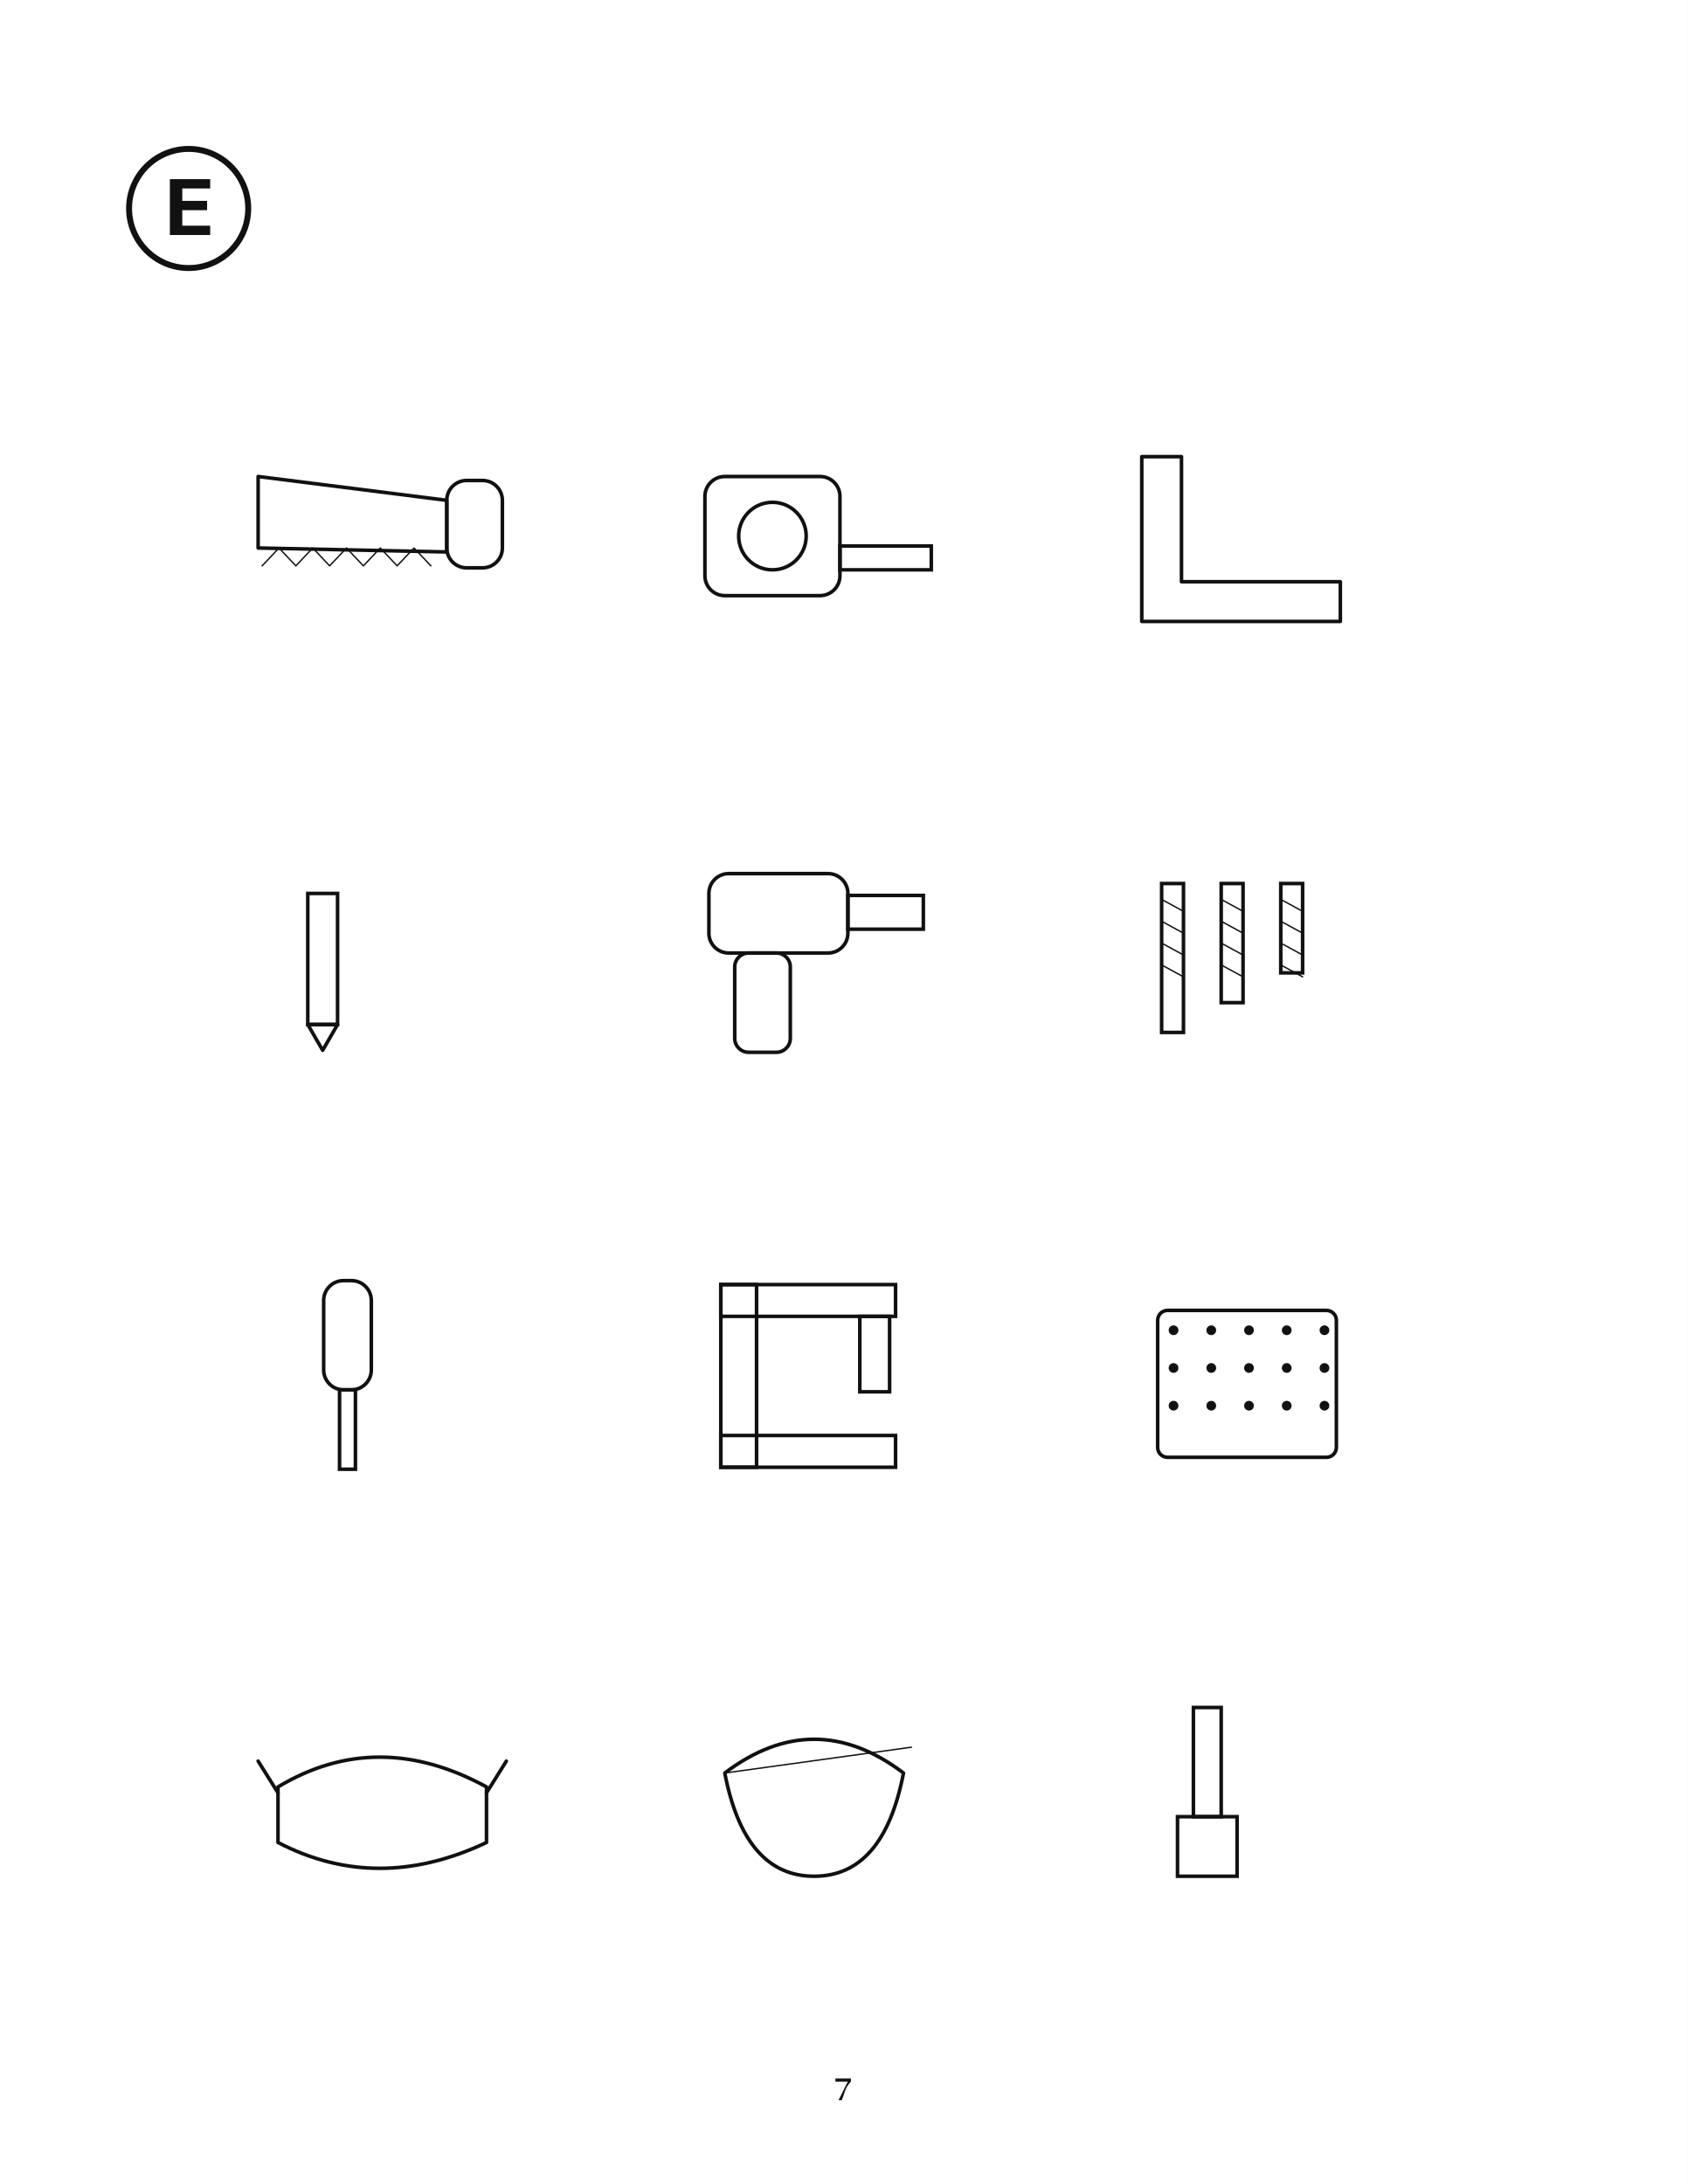
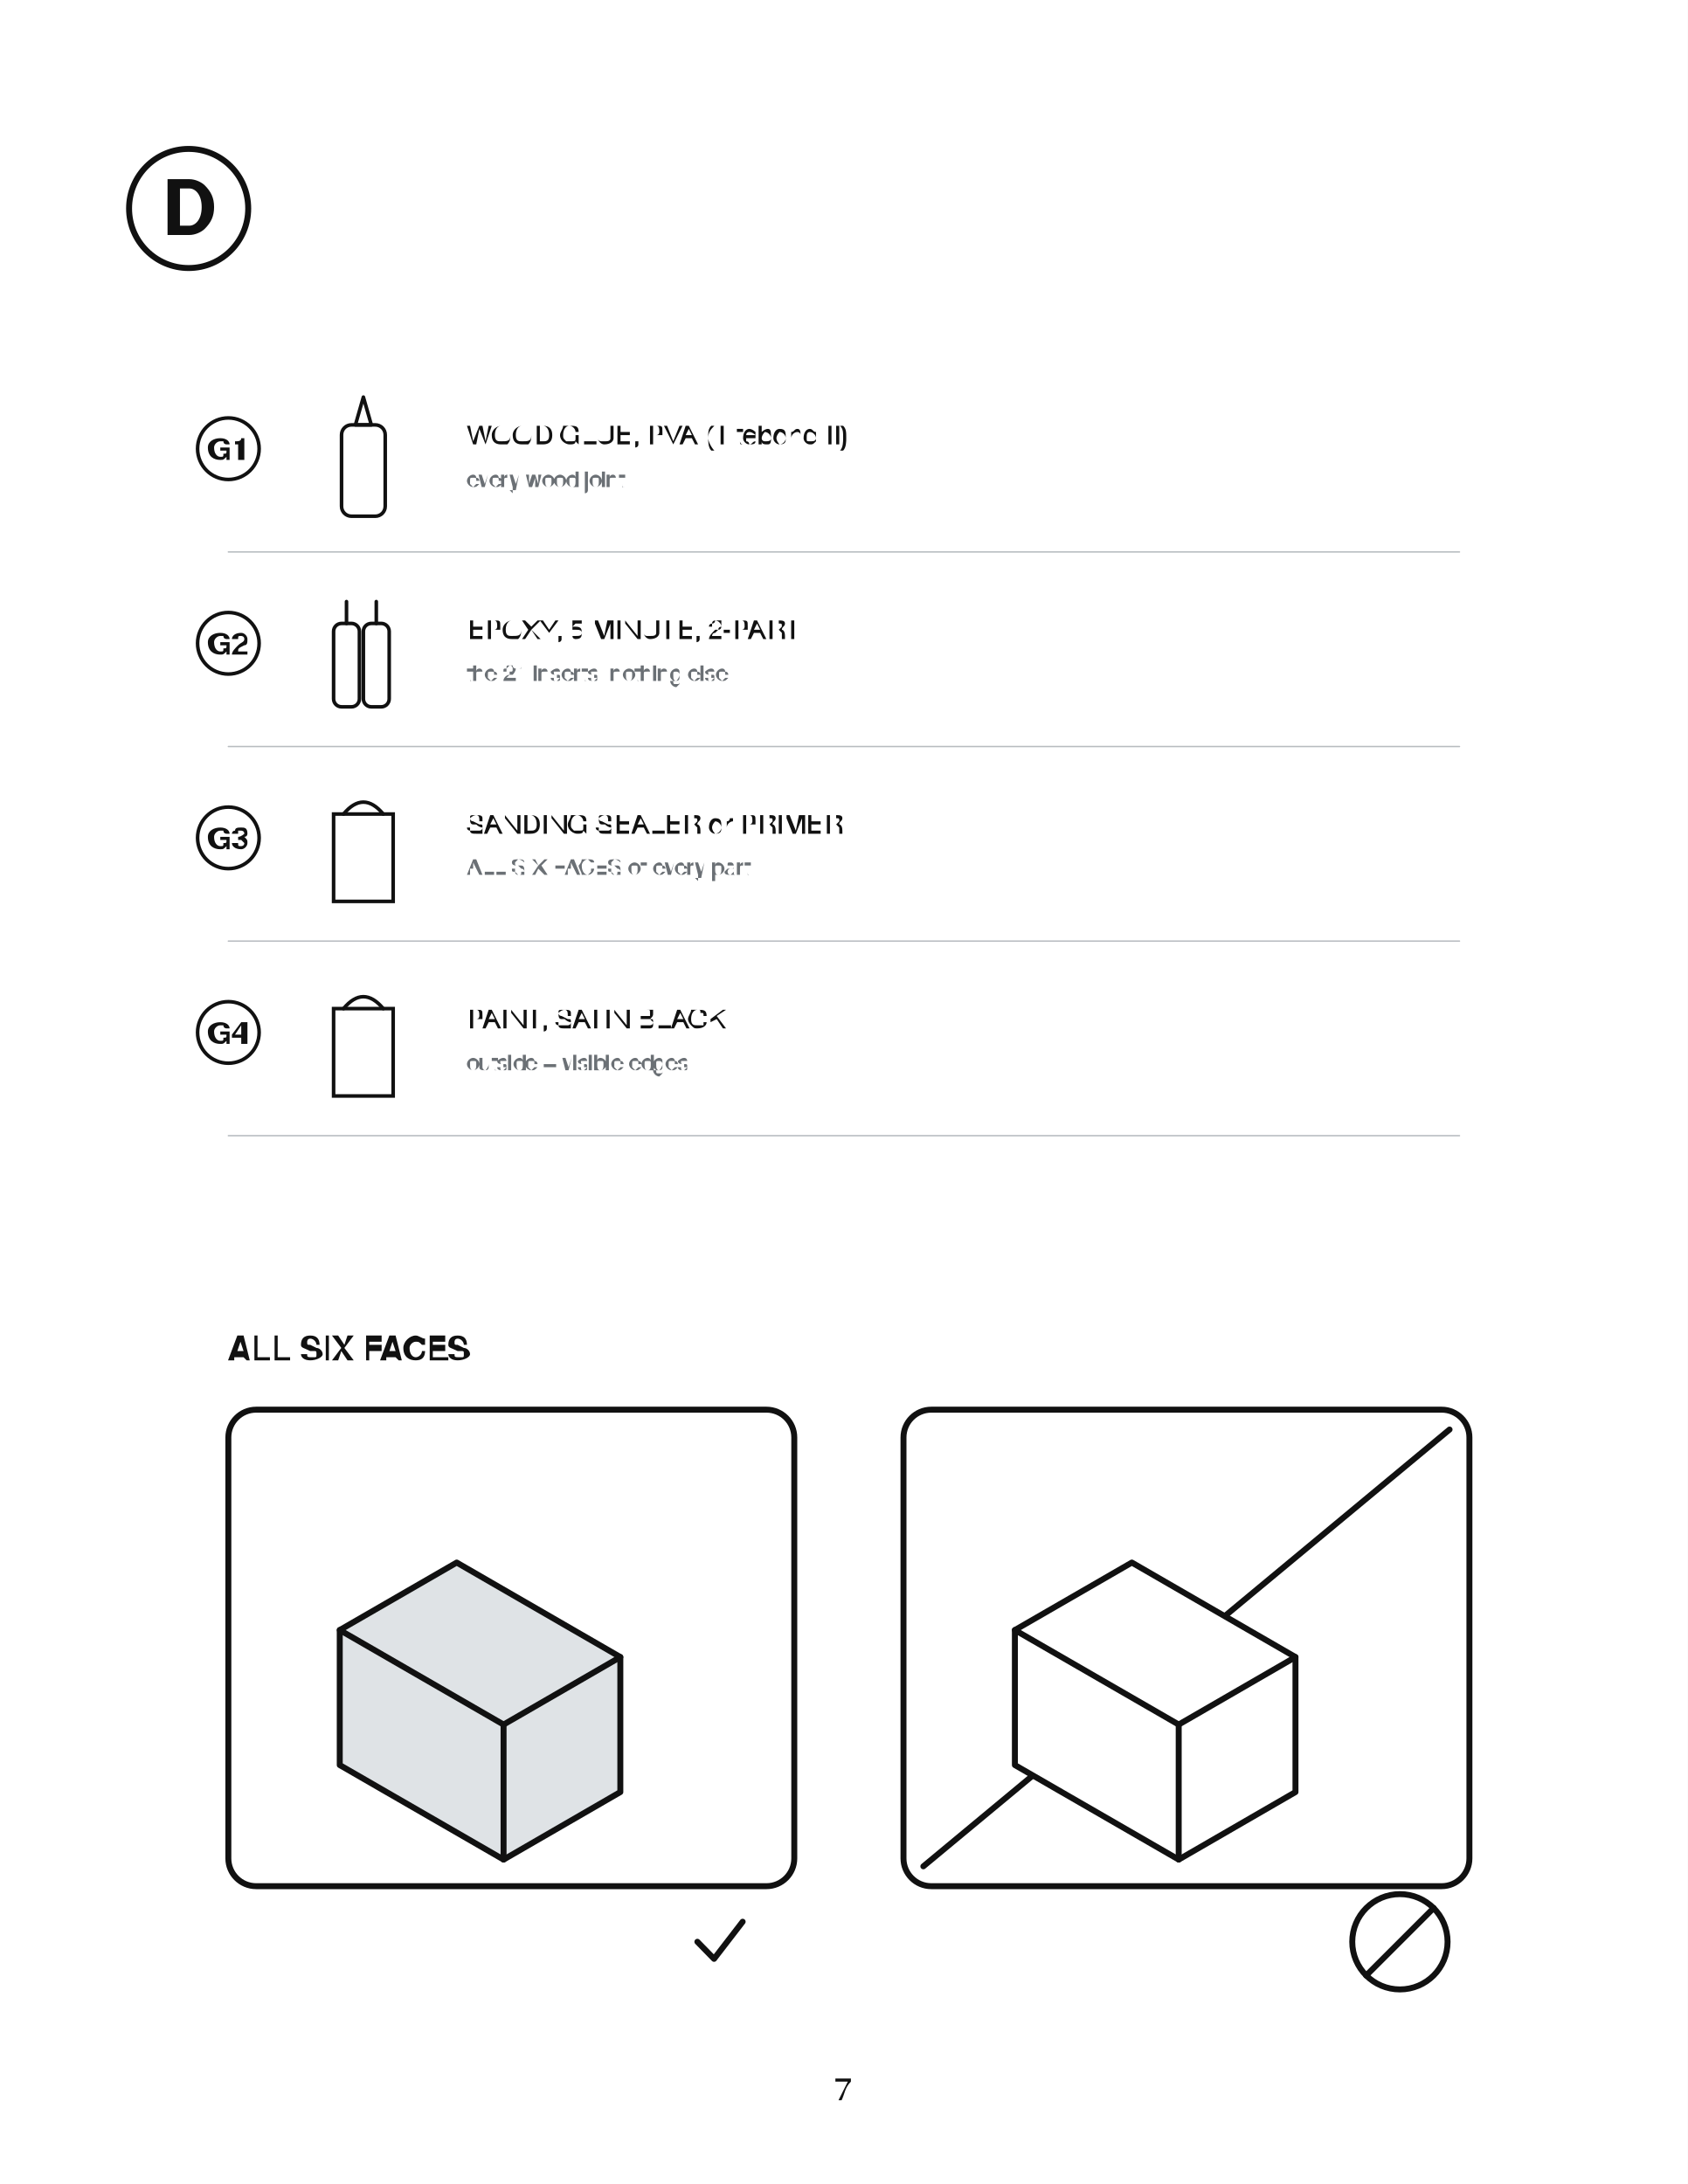
<svg xmlns="http://www.w3.org/2000/svg" width="8.5in" height="11.0in" viewBox="0 0 8.5 11.0">
  <rect width="8.5" height="11.0" fill="#FFFFFF" />
  <circle cx="0.95" cy="1.05" r="0.3" fill="#FFFFFF" stroke="#111111" stroke-width="0.03" />
-   <text x="0.95" y="1.185" font-family="Helvetica,Arial,sans-serif" font-size="0.38" font-weight="bold" text-anchor="middle" fill="#111111">E</text>
-   <path d="M 1.3 2.4 L 2.25 2.52 L 2.25 2.78 L 1.3 2.76 Z" fill="none" stroke="#111111" stroke-width="0.018" stroke-linejoin="round" stroke-linecap="round" />
-   <path d="M 1.32 2.85 L 1.405 2.76 L 1.49 2.85 L 1.575 2.76 L 1.66 2.85 L 1.745 2.76 L 1.83 2.85 L 1.915 2.76 L 2 2.85 L 2.085 2.76 L 2.17 2.85" fill="none" stroke="#111111" stroke-width="0.007" stroke-linejoin="round" stroke-linecap="round" />
-   <rect x="2.25" y="2.42" width="0.28" height="0.44" rx="0.1" fill="none" stroke="#111111" stroke-width="0.018" />
-   <rect x="3.55" y="2.4" width="0.68" height="0.6" rx="0.1" fill="none" stroke="#111111" stroke-width="0.018" />
-   <circle cx="3.89" cy="2.7" r="0.17" fill="none" stroke="#111111" stroke-width="0.018" />
-   <rect x="4.23" y="2.75" width="0.46" height="0.12" rx="0" fill="none" stroke="#111111" stroke-width="0.018" />
-   <path d="M 5.75 2.3 L 5.95 2.3 L 5.95 2.93 L 6.75 2.93 L 6.75 3.13 L 5.75 3.13 Z" fill="none" stroke="#111111" stroke-width="0.018" stroke-linejoin="round" stroke-linecap="round" />
-   <rect x="1.55" y="4.5" width="0.15" height="0.66" rx="0" fill="none" stroke="#111111" stroke-width="0.018" />
-   <path d="M 1.55 5.16 L 1.625 5.29 L 1.7 5.16 Z" fill="none" stroke="#111111" stroke-width="0.018" stroke-linejoin="round" stroke-linecap="round" />
-   <rect x="3.57" y="4.4" width="0.7" height="0.4" rx="0.1" fill="none" stroke="#111111" stroke-width="0.018" />
-   <rect x="3.7" y="4.8" width="0.28" height="0.5" rx="0.07" fill="none" stroke="#111111" stroke-width="0.018" />
-   <rect x="4.27" y="4.51" width="0.38" height="0.17" rx="0" fill="none" stroke="#111111" stroke-width="0.018" />
-   <rect x="5.85" y="4.45" width="0.11" height="0.75" rx="0" fill="none" stroke="#111111" stroke-width="0.018" />
-   <line x1="5.85" y1="4.53" x2="5.96" y2="4.59" stroke="#111111" stroke-width="0.007" stroke-linecap="round" />
-   <line x1="5.85" y1="4.64" x2="5.96" y2="4.7" stroke="#111111" stroke-width="0.007" stroke-linecap="round" />
-   <line x1="5.85" y1="4.75" x2="5.96" y2="4.81" stroke="#111111" stroke-width="0.007" stroke-linecap="round" />
-   <line x1="5.85" y1="4.86" x2="5.96" y2="4.92" stroke="#111111" stroke-width="0.007" stroke-linecap="round" />
-   <rect x="6.15" y="4.45" width="0.11" height="0.6" rx="0" fill="none" stroke="#111111" stroke-width="0.018" />
-   <line x1="6.15" y1="4.53" x2="6.26" y2="4.59" stroke="#111111" stroke-width="0.007" stroke-linecap="round" />
-   <line x1="6.15" y1="4.64" x2="6.26" y2="4.7" stroke="#111111" stroke-width="0.007" stroke-linecap="round" />
-   <line x1="6.15" y1="4.75" x2="6.26" y2="4.81" stroke="#111111" stroke-width="0.007" stroke-linecap="round" />
-   <line x1="6.15" y1="4.86" x2="6.26" y2="4.92" stroke="#111111" stroke-width="0.007" stroke-linecap="round" />
-   <rect x="6.45" y="4.45" width="0.11" height="0.45" rx="0" fill="none" stroke="#111111" stroke-width="0.018" />
-   <line x1="6.45" y1="4.53" x2="6.56" y2="4.59" stroke="#111111" stroke-width="0.007" stroke-linecap="round" />
-   <line x1="6.45" y1="4.64" x2="6.56" y2="4.7" stroke="#111111" stroke-width="0.007" stroke-linecap="round" />
-   <line x1="6.45" y1="4.75" x2="6.56" y2="4.81" stroke="#111111" stroke-width="0.007" stroke-linecap="round" />
-   <line x1="6.45" y1="4.86" x2="6.56" y2="4.92" stroke="#111111" stroke-width="0.007" stroke-linecap="round" />
-   <rect x="1.63" y="6.45" width="0.24" height="0.55" rx="0.1" fill="none" stroke="#111111" stroke-width="0.018" />
-   <rect x="1.71" y="7" width="0.08" height="0.4" rx="0" fill="none" stroke="#111111" stroke-width="0.018" />
-   <rect x="3.63" y="6.47" width="0.18" height="0.92" rx="0" fill="none" stroke="#111111" stroke-width="0.018" />
-   <rect x="3.63" y="6.47" width="0.88" height="0.16" rx="0" fill="none" stroke="#111111" stroke-width="0.018" />
-   <rect x="3.63" y="7.23" width="0.88" height="0.16" rx="0" fill="none" stroke="#111111" stroke-width="0.018" />
-   <rect x="4.33" y="6.63" width="0.15" height="0.38" rx="0" fill="none" stroke="#111111" stroke-width="0.018" />
-   <rect x="5.83" y="6.6" width="0.9" height="0.74" rx="0.05" fill="none" stroke="#111111" stroke-width="0.018" />
-   <circle cx="5.91" cy="6.7" r="0.021" fill="#111111" stroke="#111111" stroke-width="0.007" />
-   <circle cx="6.1" cy="6.7" r="0.021" fill="#111111" stroke="#111111" stroke-width="0.007" />
-   <circle cx="6.29" cy="6.7" r="0.021" fill="#111111" stroke="#111111" stroke-width="0.007" />
-   <circle cx="6.48" cy="6.7" r="0.021" fill="#111111" stroke="#111111" stroke-width="0.007" />
-   <circle cx="6.67" cy="6.7" r="0.021" fill="#111111" stroke="#111111" stroke-width="0.007" />
-   <circle cx="5.91" cy="6.89" r="0.021" fill="#111111" stroke="#111111" stroke-width="0.007" />
-   <circle cx="6.1" cy="6.89" r="0.021" fill="#111111" stroke="#111111" stroke-width="0.007" />
-   <circle cx="6.29" cy="6.89" r="0.021" fill="#111111" stroke="#111111" stroke-width="0.007" />
-   <circle cx="6.48" cy="6.89" r="0.021" fill="#111111" stroke="#111111" stroke-width="0.007" />
-   <circle cx="6.67" cy="6.89" r="0.021" fill="#111111" stroke="#111111" stroke-width="0.007" />
-   <circle cx="5.91" cy="7.08" r="0.021" fill="#111111" stroke="#111111" stroke-width="0.007" />
-   <circle cx="6.1" cy="7.08" r="0.021" fill="#111111" stroke="#111111" stroke-width="0.007" />
-   <circle cx="6.29" cy="7.08" r="0.021" fill="#111111" stroke="#111111" stroke-width="0.007" />
-   <circle cx="6.48" cy="7.08" r="0.021" fill="#111111" stroke="#111111" stroke-width="0.007" />
-   <circle cx="6.67" cy="7.08" r="0.021" fill="#111111" stroke="#111111" stroke-width="0.007" />
-   <path d="M 1.40 9.00 q 0.50 -0.30 1.05 0 l 0 0.28 q -0.55 0.26 -1.05 0 Z" fill="none" stroke="#111111" stroke-width="0.018" stroke-linejoin="round" stroke-linecap="round" />
-   <line x1="1.4" y1="9.03" x2="1.3" y2="8.87" stroke="#111111" stroke-width="0.018" stroke-linecap="round" />
-   <line x1="2.45" y1="9.03" x2="2.55" y2="8.87" stroke="#111111" stroke-width="0.018" stroke-linecap="round" />
-   <path d="M 3.65 8.93 q 0.45 -0.34 0.90 0 q -0.10 0.52 -0.45 0.52 q -0.35 0 -0.45 -0.52 Z" fill="none" stroke="#111111" stroke-width="0.018" stroke-linejoin="round" stroke-linecap="round" />
-   <line x1="3.65" y1="8.93" x2="4.59" y2="8.8" stroke="#111111" stroke-width="0.007" stroke-linecap="round" />
-   <rect x="6.01" y="8.6" width="0.14" height="0.55" rx="0" fill="none" stroke="#111111" stroke-width="0.018" />
-   <rect x="5.93" y="9.15" width="0.3" height="0.3" rx="0" fill="none" stroke="#111111" stroke-width="0.018" />
+   <text x="0.95" y="1.185" font-family="Helvetica,Arial,sans-serif" font-size="0.38" font-weight="bold" text-anchor="middle" fill="#111111">D</text>
+   <circle cx="1.15" cy="2.26" r="0.155" fill="#FFFFFF" stroke="#111111" stroke-width="0.018" />
+   <text x="1.15" y="2.316" font-family="Helvetica,Arial,sans-serif" font-size="0.155" font-weight="bold" text-anchor="middle" fill="#111111">G1</text>
+   <rect x="1.72" y="2.14" width="0.22" height="0.46" rx="0.05" fill="none" stroke="#111111" stroke-width="0.018" />
+   <path d="M 1.79 2.14 L 1.83 2 L 1.87 2.14 Z" fill="none" stroke="#111111" stroke-width="0.018" stroke-linejoin="round" stroke-linecap="round" />
+   <text x="2.35" y="2.24" font-family="Helvetica,Arial,sans-serif" font-size="0.135" font-weight="normal" text-anchor="start" fill="#111111">WOOD GLUE, PVA (Titebond II)</text>
+   <text x="2.35" y="2.45" font-family="Helvetica,Arial,sans-serif" font-size="0.11" font-weight="normal" text-anchor="start" fill="#6B7075">every wood joint</text>
+   <line x1="1.15" y1="2.78" x2="7.35" y2="2.78" stroke="#B8BCC0" stroke-width="0.007" stroke-linecap="round" />
+   <circle cx="1.15" cy="3.24" r="0.155" fill="#FFFFFF" stroke="#111111" stroke-width="0.018" />
+   <text x="1.15" y="3.296" font-family="Helvetica,Arial,sans-serif" font-size="0.155" font-weight="bold" text-anchor="middle" fill="#111111">G2</text>
+   <rect x="1.68" y="3.14" width="0.13" height="0.42" rx="0.04" fill="none" stroke="#111111" stroke-width="0.018" />
+   <rect x="1.83" y="3.14" width="0.13" height="0.42" rx="0.04" fill="none" stroke="#111111" stroke-width="0.018" />
+   <line x1="1.745" y1="3.14" x2="1.745" y2="3.03" stroke="#111111" stroke-width="0.018" stroke-linecap="round" />
+   <line x1="1.895" y1="3.14" x2="1.895" y2="3.03" stroke="#111111" stroke-width="0.018" stroke-linecap="round" />
+   <text x="2.35" y="3.22" font-family="Helvetica,Arial,sans-serif" font-size="0.135" font-weight="normal" text-anchor="start" fill="#111111">EPOXY, 5 MINUTE, 2-PART</text>
+   <text x="2.35" y="3.43" font-family="Helvetica,Arial,sans-serif" font-size="0.11" font-weight="normal" text-anchor="start" fill="#6B7075">the 21 inserts, nothing else</text>
+   <line x1="1.15" y1="3.76" x2="7.35" y2="3.76" stroke="#B8BCC0" stroke-width="0.007" stroke-linecap="round" />
+   <circle cx="1.15" cy="4.22" r="0.155" fill="#FFFFFF" stroke="#111111" stroke-width="0.018" />
+   <text x="1.15" y="4.276" font-family="Helvetica,Arial,sans-serif" font-size="0.155" font-weight="bold" text-anchor="middle" fill="#111111">G3</text>
+   <rect x="1.68" y="4.1" width="0.3" height="0.44" rx="0" fill="none" stroke="#111111" stroke-width="0.018" />
+   <path d="M 1.730 4.100 q 0.10 -0.12 0.20 0" fill="none" stroke="#111111" stroke-width="0.018" stroke-linejoin="round" stroke-linecap="round" />
+   <text x="2.35" y="4.2" font-family="Helvetica,Arial,sans-serif" font-size="0.135" font-weight="normal" text-anchor="start" fill="#111111">SANDING SEALER or PRIMER</text>
+   <text x="2.35" y="4.41" font-family="Helvetica,Arial,sans-serif" font-size="0.11" font-weight="normal" text-anchor="start" fill="#6B7075">ALL SIX FACES of every part</text>
+   <line x1="1.15" y1="4.74" x2="7.35" y2="4.74" stroke="#B8BCC0" stroke-width="0.007" stroke-linecap="round" />
+   <circle cx="1.15" cy="5.2" r="0.155" fill="#FFFFFF" stroke="#111111" stroke-width="0.018" />
+   <text x="1.15" y="5.256" font-family="Helvetica,Arial,sans-serif" font-size="0.155" font-weight="bold" text-anchor="middle" fill="#111111">G4</text>
+   <rect x="1.68" y="5.08" width="0.3" height="0.44" rx="0" fill="none" stroke="#111111" stroke-width="0.018" />
+   <path d="M 1.730 5.080 q 0.10 -0.12 0.20 0" fill="none" stroke="#111111" stroke-width="0.018" stroke-linejoin="round" stroke-linecap="round" />
+   <text x="2.35" y="5.18" font-family="Helvetica,Arial,sans-serif" font-size="0.135" font-weight="normal" text-anchor="start" fill="#111111">PAINT, SATIN BLACK</text>
+   <text x="2.35" y="5.39" font-family="Helvetica,Arial,sans-serif" font-size="0.11" font-weight="normal" text-anchor="start" fill="#6B7075">outside + visible edges</text>
+   <line x1="1.15" y1="5.72" x2="7.35" y2="5.72" stroke="#B8BCC0" stroke-width="0.007" stroke-linecap="round" />
+   <text x="1.15" y="6.85" font-family="Helvetica,Arial,sans-serif" font-size="0.165" font-weight="bold" text-anchor="start" fill="#111111">ALL SIX FACES</text>
+   <rect x="1.15" y="7.1" width="2.85" height="2.4" rx="0.14" fill="none" stroke="#111111" stroke-width="0.03" />
+   <path d="M 1.711 8.21 L 2.3 7.87 L 3.124 8.346 L 3.124 9.026 L 2.536 9.366 L 1.711 8.89 Z" fill="#DFE3E6" stroke="#111111" stroke-width="0.03" stroke-linejoin="round" stroke-linecap="round" />
+   <line x1="2.536" y1="8.686" x2="1.711" y2="8.21" stroke="#111111" stroke-width="0.03" stroke-linecap="round" />
+   <line x1="2.536" y1="8.686" x2="2.536" y2="9.366" stroke="#111111" stroke-width="0.03" stroke-linecap="round" />
+   <line x1="2.536" y1="8.686" x2="3.124" y2="8.346" stroke="#111111" stroke-width="0.03" stroke-linecap="round" />
+   <path d="M 3.512 9.780 L 3.596 9.866 L 3.740 9.679" fill="none" stroke="#111111" stroke-width="0.03" stroke-linejoin="round" stroke-linecap="round" />
+   <rect x="4.55" y="7.1" width="2.85" height="2.4" rx="0.14" fill="none" stroke="#111111" stroke-width="0.03" />
+   <line x1="4.65" y1="9.4" x2="7.3" y2="7.2" stroke="#111111" stroke-width="0.03" stroke-linecap="round" />
+   <path d="M 5.111 8.21 L 5.7 7.87 L 6.524 8.346 L 6.524 9.026 L 5.936 9.366 L 5.111 8.89 Z" fill="#FFFFFF" stroke="#111111" stroke-width="0.03" stroke-linejoin="round" stroke-linecap="round" />
+   <line x1="5.936" y1="8.686" x2="5.111" y2="8.21" stroke="#111111" stroke-width="0.03" stroke-linecap="round" />
+   <line x1="5.936" y1="8.686" x2="5.936" y2="9.366" stroke="#111111" stroke-width="0.03" stroke-linecap="round" />
+   <line x1="5.936" y1="8.686" x2="6.524" y2="8.346" stroke="#111111" stroke-width="0.03" stroke-linecap="round" />
+   <circle cx="7.05" cy="9.78" r="0.24" fill="none" stroke="#111111" stroke-width="0.03" />
+   <line x1="6.88" y1="9.95" x2="7.22" y2="9.61" stroke="#111111" stroke-width="0.03" stroke-linecap="round" />
  <text x="4.25" y="10.58" font-family="Helvetica,Arial,sans-serif" font-size="0.15" font-weight="normal" text-anchor="middle" fill="#111111">7</text>
</svg>
